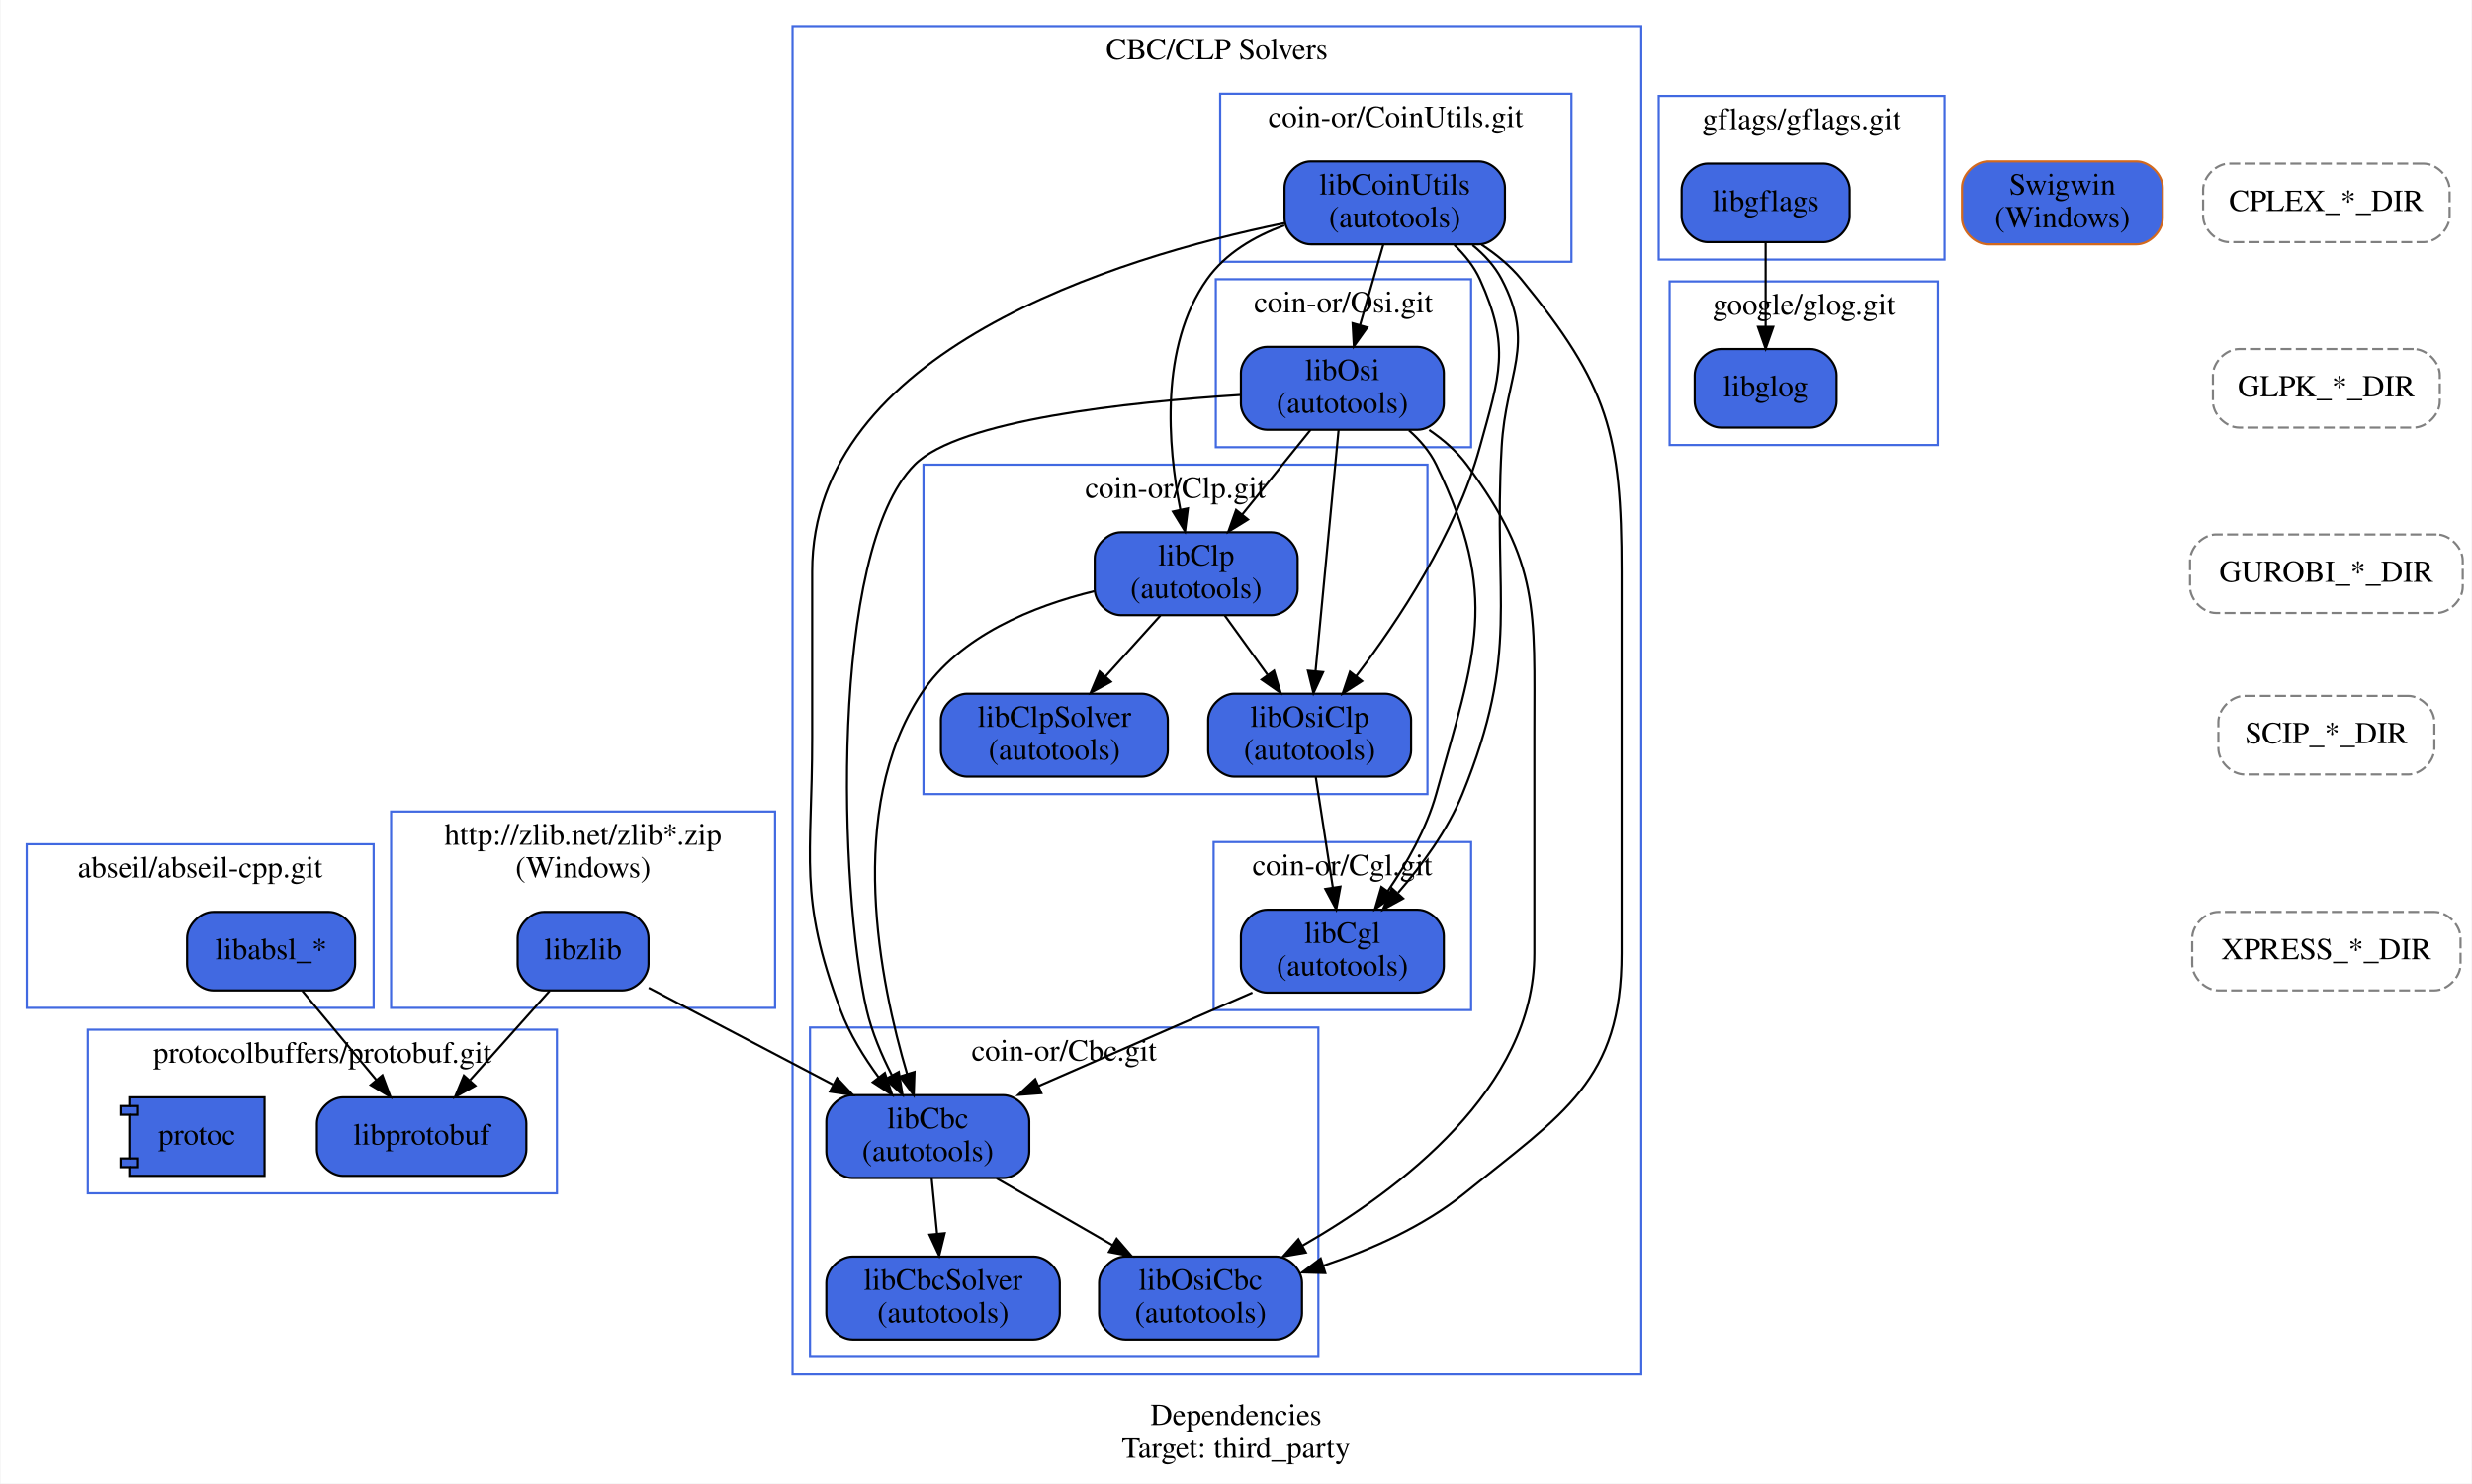
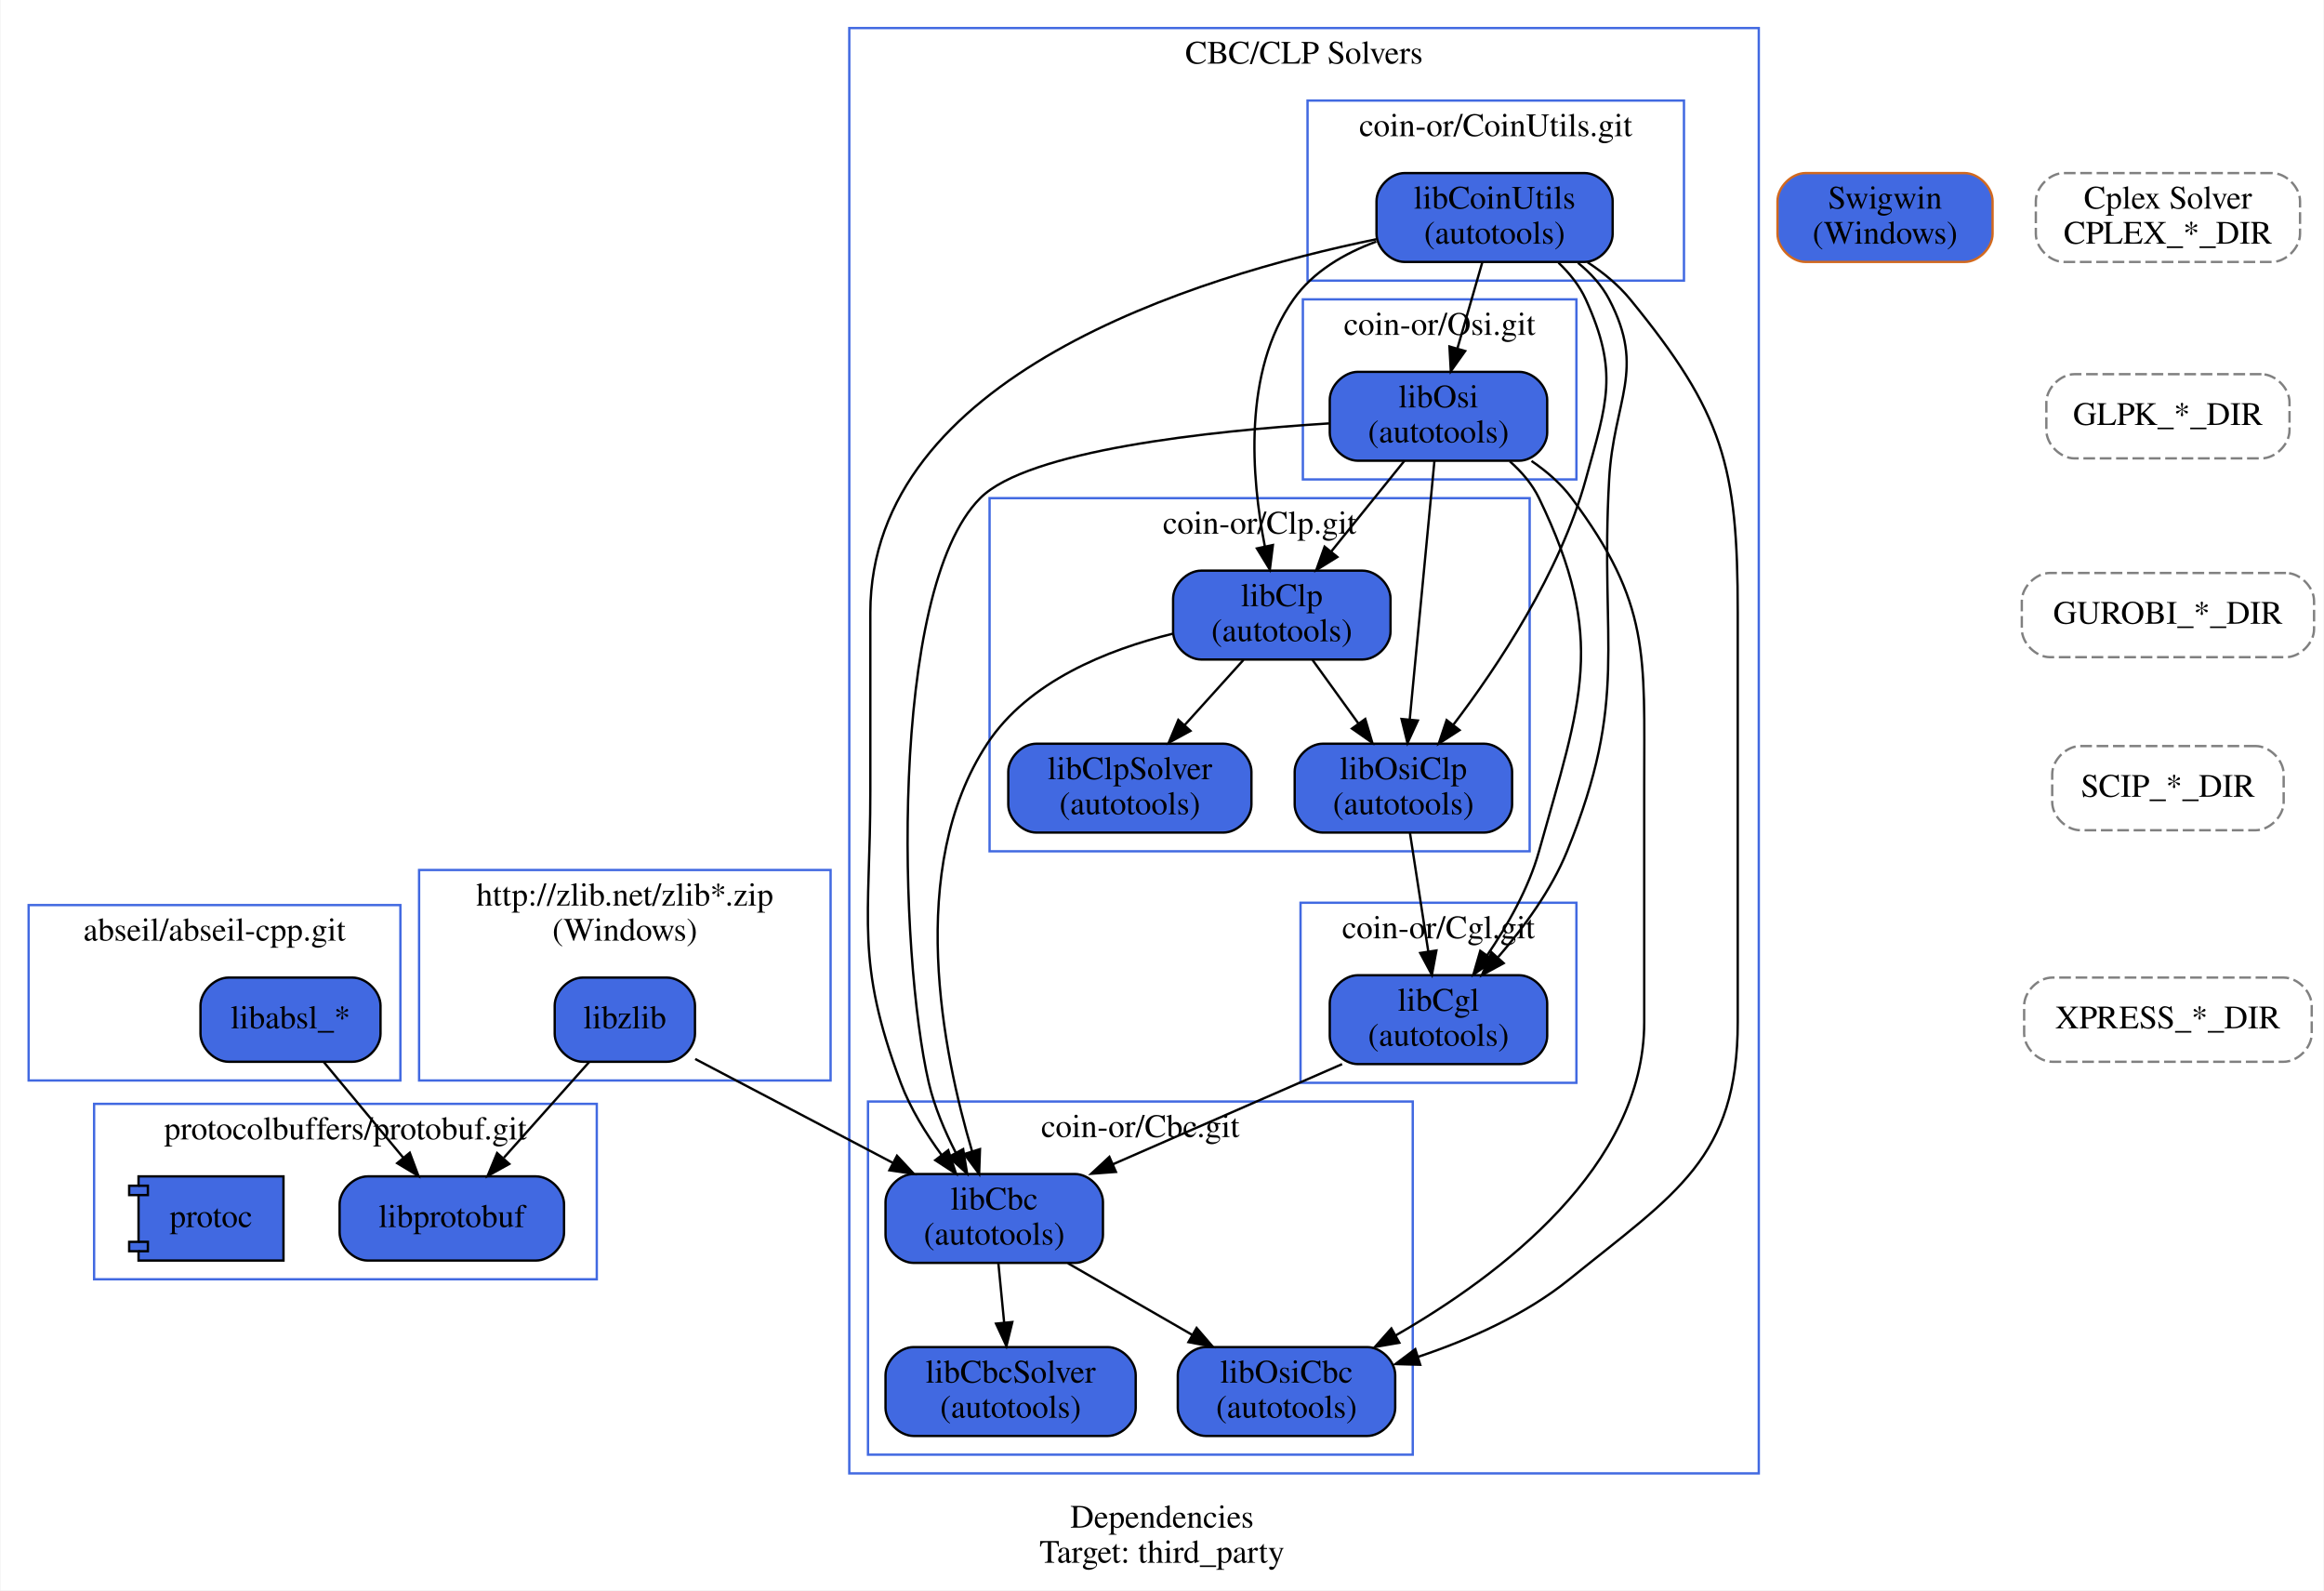
- <svg xmlns="http://www.w3.org/2000/svg" width="1133pt" height="680pt" viewBox="0.00 0.00 1132.50 680.00">
+ <svg xmlns="http://www.w3.org/2000/svg" width="994pt" height="680pt" viewBox="0.00 0.00 993.50 680.00">
  <g id="graph0" class="graph" transform="scale(1 1) rotate(0) translate(4 676)">
-     <polygon fill="white" stroke="transparent" points="-4,4 -4,-676 1128.5,-676 1128.5,4 -4,4" />
-     <text text-anchor="middle" x="562.25" y="-22.8" font-family="Times,serif" font-size="14.00">Dependencies</text>
-     <text text-anchor="middle" x="562.25" y="-7.8" font-family="Times,serif" font-size="14.00">Target: third_party</text>
+     <polygon fill="white" stroke="transparent" points="-4,4 -4,-676 989.5,-676 989.5,4 -4,4" />
+     <text text-anchor="middle" x="492.75" y="-22.8" font-family="Times,serif" font-size="14.00">Dependencies</text>
+     <text text-anchor="middle" x="492.75" y="-7.8" font-family="Times,serif" font-size="14.00">Target: third_party</text>
    <g id="clust1" class="cluster">
      <polygon fill="none" stroke="royalblue" points="175,-214 175,-304 351,-304 351,-214 175,-214" />
      <text text-anchor="middle" x="263" y="-288.8" font-family="Times,serif" font-size="14.00">http://zlib.net/zlib*.zip</text>
      <text text-anchor="middle" x="263" y="-273.8" font-family="Times,serif" font-size="14.00">(Windows)</text>
    </g>
    <g id="clust2" class="cluster">
      <polygon fill="none" stroke="royalblue" points="8,-214 8,-289 167,-289 167,-214 8,-214" />
      <text text-anchor="middle" x="87.5" y="-273.8" font-family="Times,serif" font-size="14.00">abseil/abseil-cpp.git</text>
    </g>
    <g id="clust3" class="cluster">
-       <polygon fill="none" stroke="royalblue" points="756,-557 756,-632 887,-632 887,-557 756,-557" />
-       <text text-anchor="middle" x="821.5" y="-616.8" font-family="Times,serif" font-size="14.00">gflags/gflags.git</text>
-     </g>
-     <g id="clust4" class="cluster">
-       <polygon fill="none" stroke="royalblue" points="761,-472 761,-547 884,-547 884,-472 761,-472" />
-       <text text-anchor="middle" x="822.5" y="-531.8" font-family="Times,serif" font-size="14.00">google/glog.git</text>
-     </g>
-     <g id="clust5" class="cluster">
      <polygon fill="none" stroke="royalblue" points="36,-129 36,-204 251,-204 251,-129 36,-129" />
      <text text-anchor="middle" x="143.5" y="-188.8" font-family="Times,serif" font-size="14.00">protocolbuffers/protobuf.git</text>
    </g>
-     <g id="clust6" class="cluster">
+     <g id="clust4" class="cluster">
      <polygon fill="none" stroke="royalblue" points="359,-46 359,-664 748,-664 748,-46 359,-46" />
      <text text-anchor="middle" x="553.5" y="-648.8" font-family="Times,serif" font-size="14.00">CBC/CLP Solvers</text>
    </g>
-     <g id="clust7" class="cluster">
+     <g id="clust5" class="cluster">
      <polygon fill="none" stroke="royalblue" points="555,-556 555,-633 716,-633 716,-556 555,-556" />
      <text text-anchor="middle" x="635.5" y="-617.8" font-family="Times,serif" font-size="14.00">coin-or/CoinUtils.git</text>
    </g>
-     <g id="clust8" class="cluster">
+     <g id="clust6" class="cluster">
      <polygon fill="none" stroke="royalblue" points="553,-471 553,-548 670,-548 670,-471 553,-471" />
      <text text-anchor="middle" x="611.5" y="-532.8" font-family="Times,serif" font-size="14.00">coin-or/Osi.git</text>
    </g>
-     <g id="clust9" class="cluster">
+     <g id="clust7" class="cluster">
      <polygon fill="none" stroke="royalblue" points="419,-312 419,-463 650,-463 650,-312 419,-312" />
      <text text-anchor="middle" x="534.5" y="-447.8" font-family="Times,serif" font-size="14.00">coin-or/Clp.git</text>
    </g>
-     <g id="clust10" class="cluster">
+     <g id="clust8" class="cluster">
      <polygon fill="none" stroke="royalblue" points="552,-213 552,-290 670,-290 670,-213 552,-213" />
      <text text-anchor="middle" x="611" y="-274.8" font-family="Times,serif" font-size="14.00">coin-or/Cgl.git</text>
    </g>
-     <g id="clust11" class="cluster">
+     <g id="clust9" class="cluster">
      <polygon fill="none" stroke="royalblue" points="367,-54 367,-205 600,-205 600,-54 367,-54" />
      <text text-anchor="middle" x="483.5" y="-189.8" font-family="Times,serif" font-size="14.00">coin-or/Cbc.git</text>
    </g>
    <g id="node1" class="node">
      <path fill="royalblue" stroke="black" d="M281,-258C281,-258 245,-258 245,-258 239,-258 233,-252 233,-246 233,-246 233,-234 233,-234 233,-228 239,-222 245,-222 245,-222 281,-222 281,-222 287,-222 293,-228 293,-234 293,-234 293,-246 293,-246 293,-252 287,-258 281,-258" />
      <text text-anchor="middle" x="263" y="-236.3" font-family="Times,serif" font-size="14.00">libzlib</text>
    </g>
-     <g id="node5" class="node">
+     <g id="node3" class="node">
      <path fill="royalblue" stroke="black" d="M225,-173C225,-173 153,-173 153,-173 147,-173 141,-167 141,-161 141,-161 141,-149 141,-149 141,-143 147,-137 153,-137 153,-137 225,-137 225,-137 231,-137 237,-143 237,-149 237,-149 237,-161 237,-161 237,-167 231,-173 225,-173" />
      <text text-anchor="middle" x="189" y="-151.3" font-family="Times,serif" font-size="14.00">libprotobuf</text>
    </g>
    <g id="edge19" class="edge">
      <path fill="none" stroke="black" d="M247.67,-221.8C237.15,-210.01 223.03,-194.16 211.27,-180.98" />
      <polygon fill="black" stroke="black" points="213.58,-178.31 204.31,-173.18 208.36,-182.97 213.58,-178.31" />
    </g>
-     <g id="node13" class="node">
+     <g id="node11" class="node">
      <path fill="royalblue" stroke="black" d="M455.5,-174C455.5,-174 386.5,-174 386.5,-174 380.5,-174 374.5,-168 374.5,-162 374.5,-162 374.5,-148 374.5,-148 374.5,-142 380.5,-136 386.5,-136 386.5,-136 455.5,-136 455.5,-136 461.5,-136 467.5,-142 467.5,-148 467.5,-148 467.5,-162 467.5,-162 467.5,-168 461.5,-174 455.5,-174" />
      <text text-anchor="middle" x="421" y="-158.8" font-family="Times,serif" font-size="14.00">libCbc</text>
      <text text-anchor="middle" x="421" y="-143.8" font-family="Times,serif" font-size="14.00">(autotools)</text>
    </g>
    <g id="edge20" class="edge">
      <path fill="none" stroke="black" d="M293.09,-223.19C316.96,-210.65 350.65,-192.96 377.46,-178.87" />
      <polygon fill="black" stroke="black" points="379.4,-181.81 386.63,-174.06 376.15,-175.61 379.4,-181.81" />
    </g>
    <g id="node2" class="node">
      <path fill="royalblue" stroke="black" d="M146.5,-258C146.5,-258 93.5,-258 93.5,-258 87.5,-258 81.5,-252 81.5,-246 81.5,-246 81.5,-234 81.5,-234 81.5,-228 87.5,-222 93.5,-222 93.5,-222 146.5,-222 146.5,-222 152.5,-222 158.5,-228 158.5,-234 158.5,-234 158.5,-246 158.5,-246 158.5,-252 152.5,-258 146.5,-258" />
      <text text-anchor="middle" x="120" y="-236.3" font-family="Times,serif" font-size="14.00">libabsl_*</text>
    </g>
    <g id="edge21" class="edge">
      <path fill="none" stroke="black" d="M134.3,-221.8C144.1,-210.01 157.27,-194.16 168.23,-180.98" />
      <polygon fill="black" stroke="black" points="171.02,-183.1 174.72,-173.18 165.64,-178.63 171.02,-183.1" />
    </g>
-     <g id="node3" class="node">
-       <path fill="royalblue" stroke="black" d="M831.5,-601C831.5,-601 778.5,-601 778.5,-601 772.5,-601 766.5,-595 766.5,-589 766.5,-589 766.5,-577 766.5,-577 766.5,-571 772.5,-565 778.5,-565 778.5,-565 831.5,-565 831.5,-565 837.5,-565 843.5,-571 843.5,-577 843.5,-577 843.5,-589 843.5,-589 843.5,-595 837.5,-601 831.5,-601" />
-       <text text-anchor="middle" x="805" y="-579.3" font-family="Times,serif" font-size="14.00">libgflags</text>
-     </g>
    <g id="node4" class="node">
-       <path fill="royalblue" stroke="black" d="M825.5,-516C825.5,-516 784.5,-516 784.5,-516 778.5,-516 772.5,-510 772.5,-504 772.5,-504 772.5,-492 772.5,-492 772.5,-486 778.5,-480 784.5,-480 784.5,-480 825.5,-480 825.5,-480 831.5,-480 837.5,-486 837.5,-492 837.5,-492 837.5,-504 837.5,-504 837.5,-510 831.5,-516 825.5,-516" />
-       <text text-anchor="middle" x="805" y="-494.3" font-family="Times,serif" font-size="14.00">libglog</text>
-     </g>
-     <g id="edge22" class="edge">
-       <path fill="none" stroke="black" d="M805,-564.8C805,-553.67 805,-538.94 805,-526.24" />
-       <polygon fill="black" stroke="black" points="808.5,-526.18 805,-516.18 801.5,-526.18 808.5,-526.18" />
-     </g>
-     <g id="node6" class="node">
      <polygon fill="royalblue" stroke="black" points="117,-173 55,-173 55,-169 51,-169 51,-165 55,-165 55,-145 51,-145 51,-141 55,-141 55,-137 117,-137 117,-173" />
      <polyline fill="none" stroke="black" points="55,-169 59,-169 59,-165 55,-165 " />
      <polyline fill="none" stroke="black" points="55,-145 59,-145 59,-141 55,-141 " />
      <text text-anchor="middle" x="86" y="-151.3" font-family="Times,serif" font-size="14.00">protoc</text>
    </g>
-     <g id="node7" class="node">
+     <g id="node5" class="node">
      <path fill="royalblue" stroke="black" d="M673.5,-602C673.5,-602 596.5,-602 596.5,-602 590.5,-602 584.5,-596 584.5,-590 584.5,-590 584.5,-576 584.5,-576 584.5,-570 590.5,-564 596.5,-564 596.5,-564 673.5,-564 673.5,-564 679.5,-564 685.5,-570 685.5,-576 685.5,-576 685.5,-590 685.5,-590 685.5,-596 679.5,-602 673.5,-602" />
      <text text-anchor="middle" x="635" y="-586.8" font-family="Times,serif" font-size="14.00">libCoinUtils</text>
      <text text-anchor="middle" x="635" y="-571.8" font-family="Times,serif" font-size="14.00">(autotools)</text>
    </g>
-     <g id="node8" class="node">
+     <g id="node6" class="node">
      <path fill="royalblue" stroke="black" d="M645.5,-517C645.5,-517 576.5,-517 576.5,-517 570.5,-517 564.5,-511 564.5,-505 564.5,-505 564.5,-491 564.5,-491 564.5,-485 570.5,-479 576.5,-479 576.5,-479 645.5,-479 645.5,-479 651.5,-479 657.5,-485 657.5,-491 657.5,-491 657.5,-505 657.5,-505 657.5,-511 651.5,-517 645.5,-517" />
      <text text-anchor="middle" x="611" y="-501.8" font-family="Times,serif" font-size="14.00">libOsi</text>
      <text text-anchor="middle" x="611" y="-486.8" font-family="Times,serif" font-size="14.00">(autotools)</text>
    </g>
    <g id="edge1" class="edge">
      <path fill="none" stroke="black" d="M629.79,-563.99C626.67,-553.19 622.63,-539.22 619.1,-527" />
      <polygon fill="black" stroke="black" points="622.42,-525.9 616.28,-517.26 615.7,-527.84 622.42,-525.9" />
    </g>
-     <g id="node9" class="node">
+     <g id="node7" class="node">
      <path fill="royalblue" stroke="black" d="M578.5,-432C578.5,-432 509.5,-432 509.5,-432 503.5,-432 497.5,-426 497.5,-420 497.5,-420 497.5,-406 497.5,-406 497.5,-400 503.5,-394 509.5,-394 509.5,-394 578.5,-394 578.5,-394 584.5,-394 590.5,-400 590.5,-406 590.5,-406 590.5,-420 590.5,-420 590.5,-426 584.5,-432 578.5,-432" />
      <text text-anchor="middle" x="544" y="-416.8" font-family="Times,serif" font-size="14.00">libClp</text>
      <text text-anchor="middle" x="544" y="-401.8" font-family="Times,serif" font-size="14.00">(autotools)</text>
    </g>
    <g id="edge2" class="edge">
      <path fill="none" stroke="black" d="M584.39,-572.7C570.75,-567.67 557.44,-559.93 549,-548 527.2,-517.2 531,-471.68 536.73,-442.43" />
      <polygon fill="black" stroke="black" points="540.19,-442.96 538.88,-432.45 533.35,-441.49 540.19,-442.96" />
    </g>
-     <g id="node10" class="node">
+     <g id="node8" class="node">
      <path fill="royalblue" stroke="black" d="M630.5,-358C630.5,-358 561.5,-358 561.5,-358 555.5,-358 549.5,-352 549.5,-346 549.5,-346 549.5,-332 549.5,-332 549.5,-326 555.5,-320 561.5,-320 561.5,-320 630.5,-320 630.5,-320 636.5,-320 642.5,-326 642.5,-332 642.5,-332 642.5,-346 642.5,-346 642.5,-352 636.5,-358 630.5,-358" />
      <text text-anchor="middle" x="596" y="-342.8" font-family="Times,serif" font-size="14.00">libOsiClp</text>
      <text text-anchor="middle" x="596" y="-327.8" font-family="Times,serif" font-size="14.00">(autotools)</text>
    </g>
    <g id="edge4" class="edge">
      <path fill="none" stroke="black" d="M662.33,-563.68C667.07,-559.15 671.32,-553.89 674,-548 688.17,-516.85 683.08,-504 674,-471 663.02,-431.1 636.37,-391.08 617.27,-365.97" />
      <polygon fill="black" stroke="black" points="620.02,-363.8 611.12,-358.04 614.49,-368.09 620.02,-363.8" />
    </g>
-     <g id="node12" class="node">
+     <g id="node10" class="node">
      <path fill="royalblue" stroke="black" d="M645.5,-259C645.5,-259 576.5,-259 576.5,-259 570.5,-259 564.5,-253 564.5,-247 564.5,-247 564.5,-233 564.5,-233 564.5,-227 570.5,-221 576.5,-221 576.5,-221 645.5,-221 645.5,-221 651.5,-221 657.5,-227 657.5,-233 657.5,-233 657.5,-247 657.5,-247 657.5,-253 651.5,-259 645.5,-259" />
      <text text-anchor="middle" x="611" y="-243.8" font-family="Times,serif" font-size="14.00">libCgl</text>
      <text text-anchor="middle" x="611" y="-228.8" font-family="Times,serif" font-size="14.00">(autotools)</text>
    </g>
    <g id="edge8" class="edge">
      <path fill="none" stroke="black" d="M670.67,-563.62C676.04,-559.25 680.83,-554.05 684,-548 699.87,-517.68 685.93,-505.17 684,-471 679.99,-399.99 692.77,-377.89 666,-312 659.26,-295.41 647.5,-279.42 636.58,-266.82" />
      <polygon fill="black" stroke="black" points="638.88,-264.15 629.58,-259.07 633.68,-268.84 638.88,-264.15" />
    </g>
    <g id="edge11" class="edge">
      <path fill="none" stroke="black" d="M584.47,-573.72C507.06,-557.82 368,-515.18 368,-414 368,-414 368,-414 368,-338 368,-282.14 361.44,-265.32 381,-213 385.08,-202.08 391.77,-191.29 398.52,-182.09" />
      <polygon fill="black" stroke="black" points="401.32,-184.19 404.66,-174.13 395.78,-179.91 401.32,-184.19" />
    </g>
-     <g id="node14" class="node">
+     <g id="node12" class="node">
      <path fill="royalblue" stroke="black" d="M580.5,-100C580.5,-100 511.5,-100 511.5,-100 505.5,-100 499.5,-94 499.5,-88 499.5,-88 499.5,-74 499.5,-74 499.5,-68 505.5,-62 511.5,-62 511.5,-62 580.5,-62 580.5,-62 586.5,-62 592.5,-68 592.5,-74 592.5,-74 592.5,-88 592.5,-88 592.5,-94 586.5,-100 580.5,-100" />
      <text text-anchor="middle" x="546" y="-84.8" font-family="Times,serif" font-size="14.00">libOsiCbc</text>
      <text text-anchor="middle" x="546" y="-69.8" font-family="Times,serif" font-size="14.00">(autotools)</text>
    </g>
    <g id="edge15" class="edge">
      <path fill="none" stroke="black" d="M674.77,-563.86C681.53,-559.42 687.97,-554.14 693,-548 732.87,-499.26 739,-476.97 739,-414 739,-414 739,-414 739,-239 739,-180.57 712.4,-165.78 667,-129 648.32,-113.87 624.2,-103.19 602.42,-95.87" />
      <polygon fill="black" stroke="black" points="603.19,-92.45 592.6,-92.75 601.07,-99.12 603.19,-92.45" />
    </g>
    <g id="edge3" class="edge">
      <path fill="none" stroke="black" d="M596.46,-478.99C587.31,-467.65 575.33,-452.82 565.14,-440.18" />
      <polygon fill="black" stroke="black" points="567.75,-437.84 558.74,-432.26 562.3,-442.24 567.75,-437.84" />
    </g>
    <g id="edge5" class="edge">
      <path fill="none" stroke="black" d="M609.28,-478.99C606.69,-451.93 601.78,-400.52 598.71,-368.38" />
      <polygon fill="black" stroke="black" points="602.18,-367.91 597.75,-358.28 595.21,-368.57 602.18,-367.91" />
    </g>
    <g id="edge9" class="edge">
      <path fill="none" stroke="black" d="M641.52,-478.73C646.57,-474.26 651.1,-469 654,-463 683.24,-402.6 672.05,-376.64 654,-312 649.56,-296.1 640.48,-280.21 631.81,-267.51" />
      <polygon fill="black" stroke="black" points="634.58,-265.37 625.93,-259.26 628.88,-269.44 634.58,-265.37" />
    </g>
    <g id="edge12" class="edge">
      <path fill="none" stroke="black" d="M564.25,-494.96C513.04,-491.71 435.43,-483.47 415,-463 375.6,-423.53 380.38,-267.32 393,-213 395.37,-202.8 399.84,-192.32 404.52,-183.17" />
      <polygon fill="black" stroke="black" points="407.7,-184.65 409.4,-174.19 401.55,-181.31 407.7,-184.65" />
    </g>
    <g id="edge16" class="edge">
      <path fill="none" stroke="black" d="M650.79,-478.89C657.29,-474.47 663.39,-469.19 668,-463 701.66,-417.78 699,-396.38 699,-340 699,-340 699,-340 699,-239 699,-177.27 637.59,-130.74 592.58,-104.93" />
      <polygon fill="black" stroke="black" points="594.26,-101.86 583.82,-100.05 590.85,-107.97 594.26,-101.86" />
    </g>
    <g id="edge6" class="edge">
      <path fill="none" stroke="black" d="M557.12,-393.83C563.05,-385.62 570.17,-375.76 576.69,-366.73" />
      <polygon fill="black" stroke="black" points="579.68,-368.57 582.7,-358.41 574.01,-364.47 579.68,-368.57" />
    </g>
-     <g id="node11" class="node">
+     <g id="node9" class="node">
      <path fill="royalblue" stroke="black" d="M519,-358C519,-358 439,-358 439,-358 433,-358 427,-352 427,-346 427,-346 427,-332 427,-332 427,-326 433,-320 439,-320 439,-320 519,-320 519,-320 525,-320 531,-326 531,-332 531,-332 531,-346 531,-346 531,-352 525,-358 519,-358" />
      <text text-anchor="middle" x="479" y="-342.8" font-family="Times,serif" font-size="14.00">libClpSolver</text>
      <text text-anchor="middle" x="479" y="-327.8" font-family="Times,serif" font-size="14.00">(autotools)</text>
    </g>
    <g id="edge7" class="edge">
      <path fill="none" stroke="black" d="M527.6,-393.83C519.96,-385.37 510.73,-375.15 502.38,-365.9" />
      <polygon fill="black" stroke="black" points="504.92,-363.49 495.62,-358.41 499.73,-368.18 504.92,-363.49" />
    </g>
    <g id="edge13" class="edge">
      <path fill="none" stroke="black" d="M497.39,-405.04C469.26,-398.17 435.56,-384.62 418,-358 382.94,-304.82 399.13,-225.44 411.5,-183.79" />
      <polygon fill="black" stroke="black" points="414.9,-184.64 414.53,-174.05 408.22,-182.56 414.9,-184.64" />
    </g>
    <g id="edge10" class="edge">
      <path fill="none" stroke="black" d="M598.82,-319.76C601.02,-305.53 604.12,-285.52 606.63,-269.23" />
      <polygon fill="black" stroke="black" points="610.12,-269.58 608.19,-259.16 603.2,-268.51 610.12,-269.58" />
    </g>
    <g id="edge14" class="edge">
      <path fill="none" stroke="black" d="M569.77,-220.99C540.99,-208.42 502.39,-191.55 471.72,-178.16" />
      <polygon fill="black" stroke="black" points="473.04,-174.91 462.47,-174.12 470.24,-181.33 473.04,-174.91" />
    </g>
    <g id="edge17" class="edge">
      <path fill="none" stroke="black" d="M452.54,-135.83C468.68,-126.54 488.5,-115.12 505.73,-105.2" />
      <polygon fill="black" stroke="black" points="507.55,-108.19 514.47,-100.16 504.06,-102.12 507.55,-108.19" />
    </g>
-     <g id="node15" class="node">
+     <g id="node13" class="node">
      <path fill="royalblue" stroke="black" d="M469.5,-100C469.5,-100 386.5,-100 386.5,-100 380.5,-100 374.5,-94 374.5,-88 374.5,-88 374.5,-74 374.5,-74 374.5,-68 380.5,-62 386.5,-62 386.5,-62 469.5,-62 469.5,-62 475.5,-62 481.5,-68 481.5,-74 481.5,-74 481.5,-88 481.5,-88 481.5,-94 475.5,-100 469.5,-100" />
      <text text-anchor="middle" x="428" y="-84.8" font-family="Times,serif" font-size="14.00">libCbcSolver</text>
      <text text-anchor="middle" x="428" y="-69.8" font-family="Times,serif" font-size="14.00">(autotools)</text>
    </g>
    <g id="edge18" class="edge">
      <path fill="none" stroke="black" d="M422.77,-135.83C423.52,-128.13 424.41,-118.97 425.24,-110.42" />
      <polygon fill="black" stroke="black" points="428.73,-110.71 426.21,-100.41 421.76,-110.03 428.73,-110.71" />
    </g>
+     <g id="node14" class="node">
+       <path fill="royalblue" stroke="chocolate" d="M836,-602C836,-602 768,-602 768,-602 762,-602 756,-596 756,-590 756,-590 756,-576 756,-576 756,-570 762,-564 768,-564 768,-564 836,-564 836,-564 842,-564 848,-570 848,-576 848,-576 848,-590 848,-590 848,-596 842,-602 836,-602" />
+       <text text-anchor="middle" x="802" y="-586.8" font-family="Times,serif" font-size="14.00">Swigwin</text>
+       <text text-anchor="middle" x="802" y="-571.8" font-family="Times,serif" font-size="14.00">(Windows)</text>
+     </g>
+     <g id="node15" class="node">
+       <path fill="none" stroke="grey" stroke-dasharray="5,2" d="M967.5,-602C967.5,-602 878.5,-602 878.5,-602 872.5,-602 866.5,-596 866.5,-590 866.5,-590 866.5,-576 866.5,-576 866.5,-570 872.5,-564 878.5,-564 878.5,-564 967.5,-564 967.5,-564 973.5,-564 979.5,-570 979.5,-576 979.5,-576 979.5,-590 979.5,-590 979.5,-596 973.5,-602 967.5,-602" />
+       <text text-anchor="middle" x="923" y="-586.8" font-family="Times,serif" font-size="14.00">Cplex Solver</text>
+       <text text-anchor="middle" x="923" y="-571.8" font-family="Times,serif" font-size="14.00">CPLEX_*_DIR</text>
+     </g>
    <g id="node16" class="node">
-       <path fill="royalblue" stroke="chocolate" d="M975,-602C975,-602 907,-602 907,-602 901,-602 895,-596 895,-590 895,-590 895,-576 895,-576 895,-570 901,-564 907,-564 907,-564 975,-564 975,-564 981,-564 987,-570 987,-576 987,-576 987,-590 987,-590 987,-596 981,-602 975,-602" />
-       <text text-anchor="middle" x="941" y="-586.8" font-family="Times,serif" font-size="14.00">Swigwin</text>
-       <text text-anchor="middle" x="941" y="-571.8" font-family="Times,serif" font-size="14.00">(Windows)</text>
-     </g>
+       <path fill="none" stroke="grey" stroke-dasharray="5,2" d="M963,-516C963,-516 883,-516 883,-516 877,-516 871,-510 871,-504 871,-504 871,-492 871,-492 871,-486 877,-480 883,-480 883,-480 963,-480 963,-480 969,-480 975,-486 975,-492 975,-492 975,-504 975,-504 975,-510 969,-516 963,-516" />
+       <text text-anchor="middle" x="923" y="-494.3" font-family="Times,serif" font-size="14.00">GLPK_*_DIR</text>
+     </g>
+     <g id="edge22" class="edge">
+ </g>
    <g id="node17" class="node">
-       <path fill="none" stroke="grey" stroke-dasharray="5,2" d="M1106.5,-601C1106.5,-601 1017.5,-601 1017.5,-601 1011.5,-601 1005.5,-595 1005.5,-589 1005.5,-589 1005.5,-577 1005.5,-577 1005.5,-571 1011.5,-565 1017.5,-565 1017.5,-565 1106.5,-565 1106.5,-565 1112.5,-565 1118.5,-571 1118.5,-577 1118.5,-577 1118.5,-589 1118.5,-589 1118.5,-595 1112.5,-601 1106.5,-601" />
-       <text text-anchor="middle" x="1062" y="-579.3" font-family="Times,serif" font-size="14.00">CPLEX_*_DIR</text>
-     </g>
+       <path fill="none" stroke="grey" stroke-dasharray="5,2" d="M973.5,-431C973.5,-431 872.5,-431 872.5,-431 866.5,-431 860.5,-425 860.5,-419 860.5,-419 860.5,-407 860.5,-407 860.5,-401 866.5,-395 872.5,-395 872.5,-395 973.5,-395 973.5,-395 979.5,-395 985.5,-401 985.5,-407 985.5,-407 985.5,-419 985.5,-419 985.5,-425 979.5,-431 973.5,-431" />
+       <text text-anchor="middle" x="923" y="-409.3" font-family="Times,serif" font-size="14.00">GUROBI_*_DIR</text>
+     </g>
+     <g id="edge23" class="edge">
+ </g>
    <g id="node18" class="node">
-       <path fill="none" stroke="grey" stroke-dasharray="5,2" d="M1102,-516C1102,-516 1022,-516 1022,-516 1016,-516 1010,-510 1010,-504 1010,-504 1010,-492 1010,-492 1010,-486 1016,-480 1022,-480 1022,-480 1102,-480 1102,-480 1108,-480 1114,-486 1114,-492 1114,-492 1114,-504 1114,-504 1114,-510 1108,-516 1102,-516" />
-       <text text-anchor="middle" x="1062" y="-494.3" font-family="Times,serif" font-size="14.00">GLPK_*_DIR</text>
-     </g>
-     <g id="edge23" class="edge">
+       <path fill="none" stroke="grey" stroke-dasharray="5,2" d="M960.5,-357C960.5,-357 885.5,-357 885.5,-357 879.5,-357 873.5,-351 873.5,-345 873.5,-345 873.5,-333 873.5,-333 873.5,-327 879.5,-321 885.5,-321 885.5,-321 960.5,-321 960.5,-321 966.5,-321 972.5,-327 972.5,-333 972.5,-333 972.5,-345 972.5,-345 972.5,-351 966.5,-357 960.5,-357" />
+       <text text-anchor="middle" x="923" y="-335.3" font-family="Times,serif" font-size="14.00">SCIP_*_DIR</text>
+     </g>
+     <g id="edge24" class="edge">
</g>
    <g id="node19" class="node">
-       <path fill="none" stroke="grey" stroke-dasharray="5,2" d="M1112.5,-431C1112.5,-431 1011.5,-431 1011.5,-431 1005.5,-431 999.5,-425 999.5,-419 999.5,-419 999.5,-407 999.5,-407 999.5,-401 1005.5,-395 1011.5,-395 1011.5,-395 1112.5,-395 1112.5,-395 1118.5,-395 1124.5,-401 1124.5,-407 1124.5,-407 1124.5,-419 1124.5,-419 1124.5,-425 1118.5,-431 1112.5,-431" />
-       <text text-anchor="middle" x="1062" y="-409.3" font-family="Times,serif" font-size="14.00">GUROBI_*_DIR</text>
-     </g>
-     <g id="edge24" class="edge">
- </g>
-     <g id="node20" class="node">
-       <path fill="none" stroke="grey" stroke-dasharray="5,2" d="M1099.5,-357C1099.5,-357 1024.5,-357 1024.5,-357 1018.5,-357 1012.5,-351 1012.5,-345 1012.5,-345 1012.5,-333 1012.5,-333 1012.5,-327 1018.5,-321 1024.5,-321 1024.5,-321 1099.5,-321 1099.5,-321 1105.5,-321 1111.5,-327 1111.5,-333 1111.5,-333 1111.5,-345 1111.5,-345 1111.5,-351 1105.5,-357 1099.5,-357" />
-       <text text-anchor="middle" x="1062" y="-335.3" font-family="Times,serif" font-size="14.00">SCIP_*_DIR</text>
+       <path fill="none" stroke="grey" stroke-dasharray="5,2" d="M972.5,-258C972.5,-258 873.5,-258 873.5,-258 867.5,-258 861.5,-252 861.5,-246 861.5,-246 861.5,-234 861.5,-234 861.5,-228 867.5,-222 873.5,-222 873.5,-222 972.5,-222 972.5,-222 978.5,-222 984.5,-228 984.5,-234 984.5,-234 984.5,-246 984.5,-246 984.5,-252 978.5,-258 972.5,-258" />
+       <text text-anchor="middle" x="923" y="-236.3" font-family="Times,serif" font-size="14.00">XPRESS_*_DIR</text>
    </g>
    <g id="edge25" class="edge">
- </g>
-     <g id="node21" class="node">
-       <path fill="none" stroke="grey" stroke-dasharray="5,2" d="M1111.5,-258C1111.5,-258 1012.5,-258 1012.5,-258 1006.5,-258 1000.5,-252 1000.5,-246 1000.5,-246 1000.5,-234 1000.5,-234 1000.5,-228 1006.5,-222 1012.5,-222 1012.5,-222 1111.5,-222 1111.5,-222 1117.5,-222 1123.5,-228 1123.5,-234 1123.5,-234 1123.5,-246 1123.5,-246 1123.5,-252 1117.5,-258 1111.5,-258" />
-       <text text-anchor="middle" x="1062" y="-236.3" font-family="Times,serif" font-size="14.00">XPRESS_*_DIR</text>
-     </g>
-     <g id="edge26" class="edge">
</g>
  </g>
</svg>
